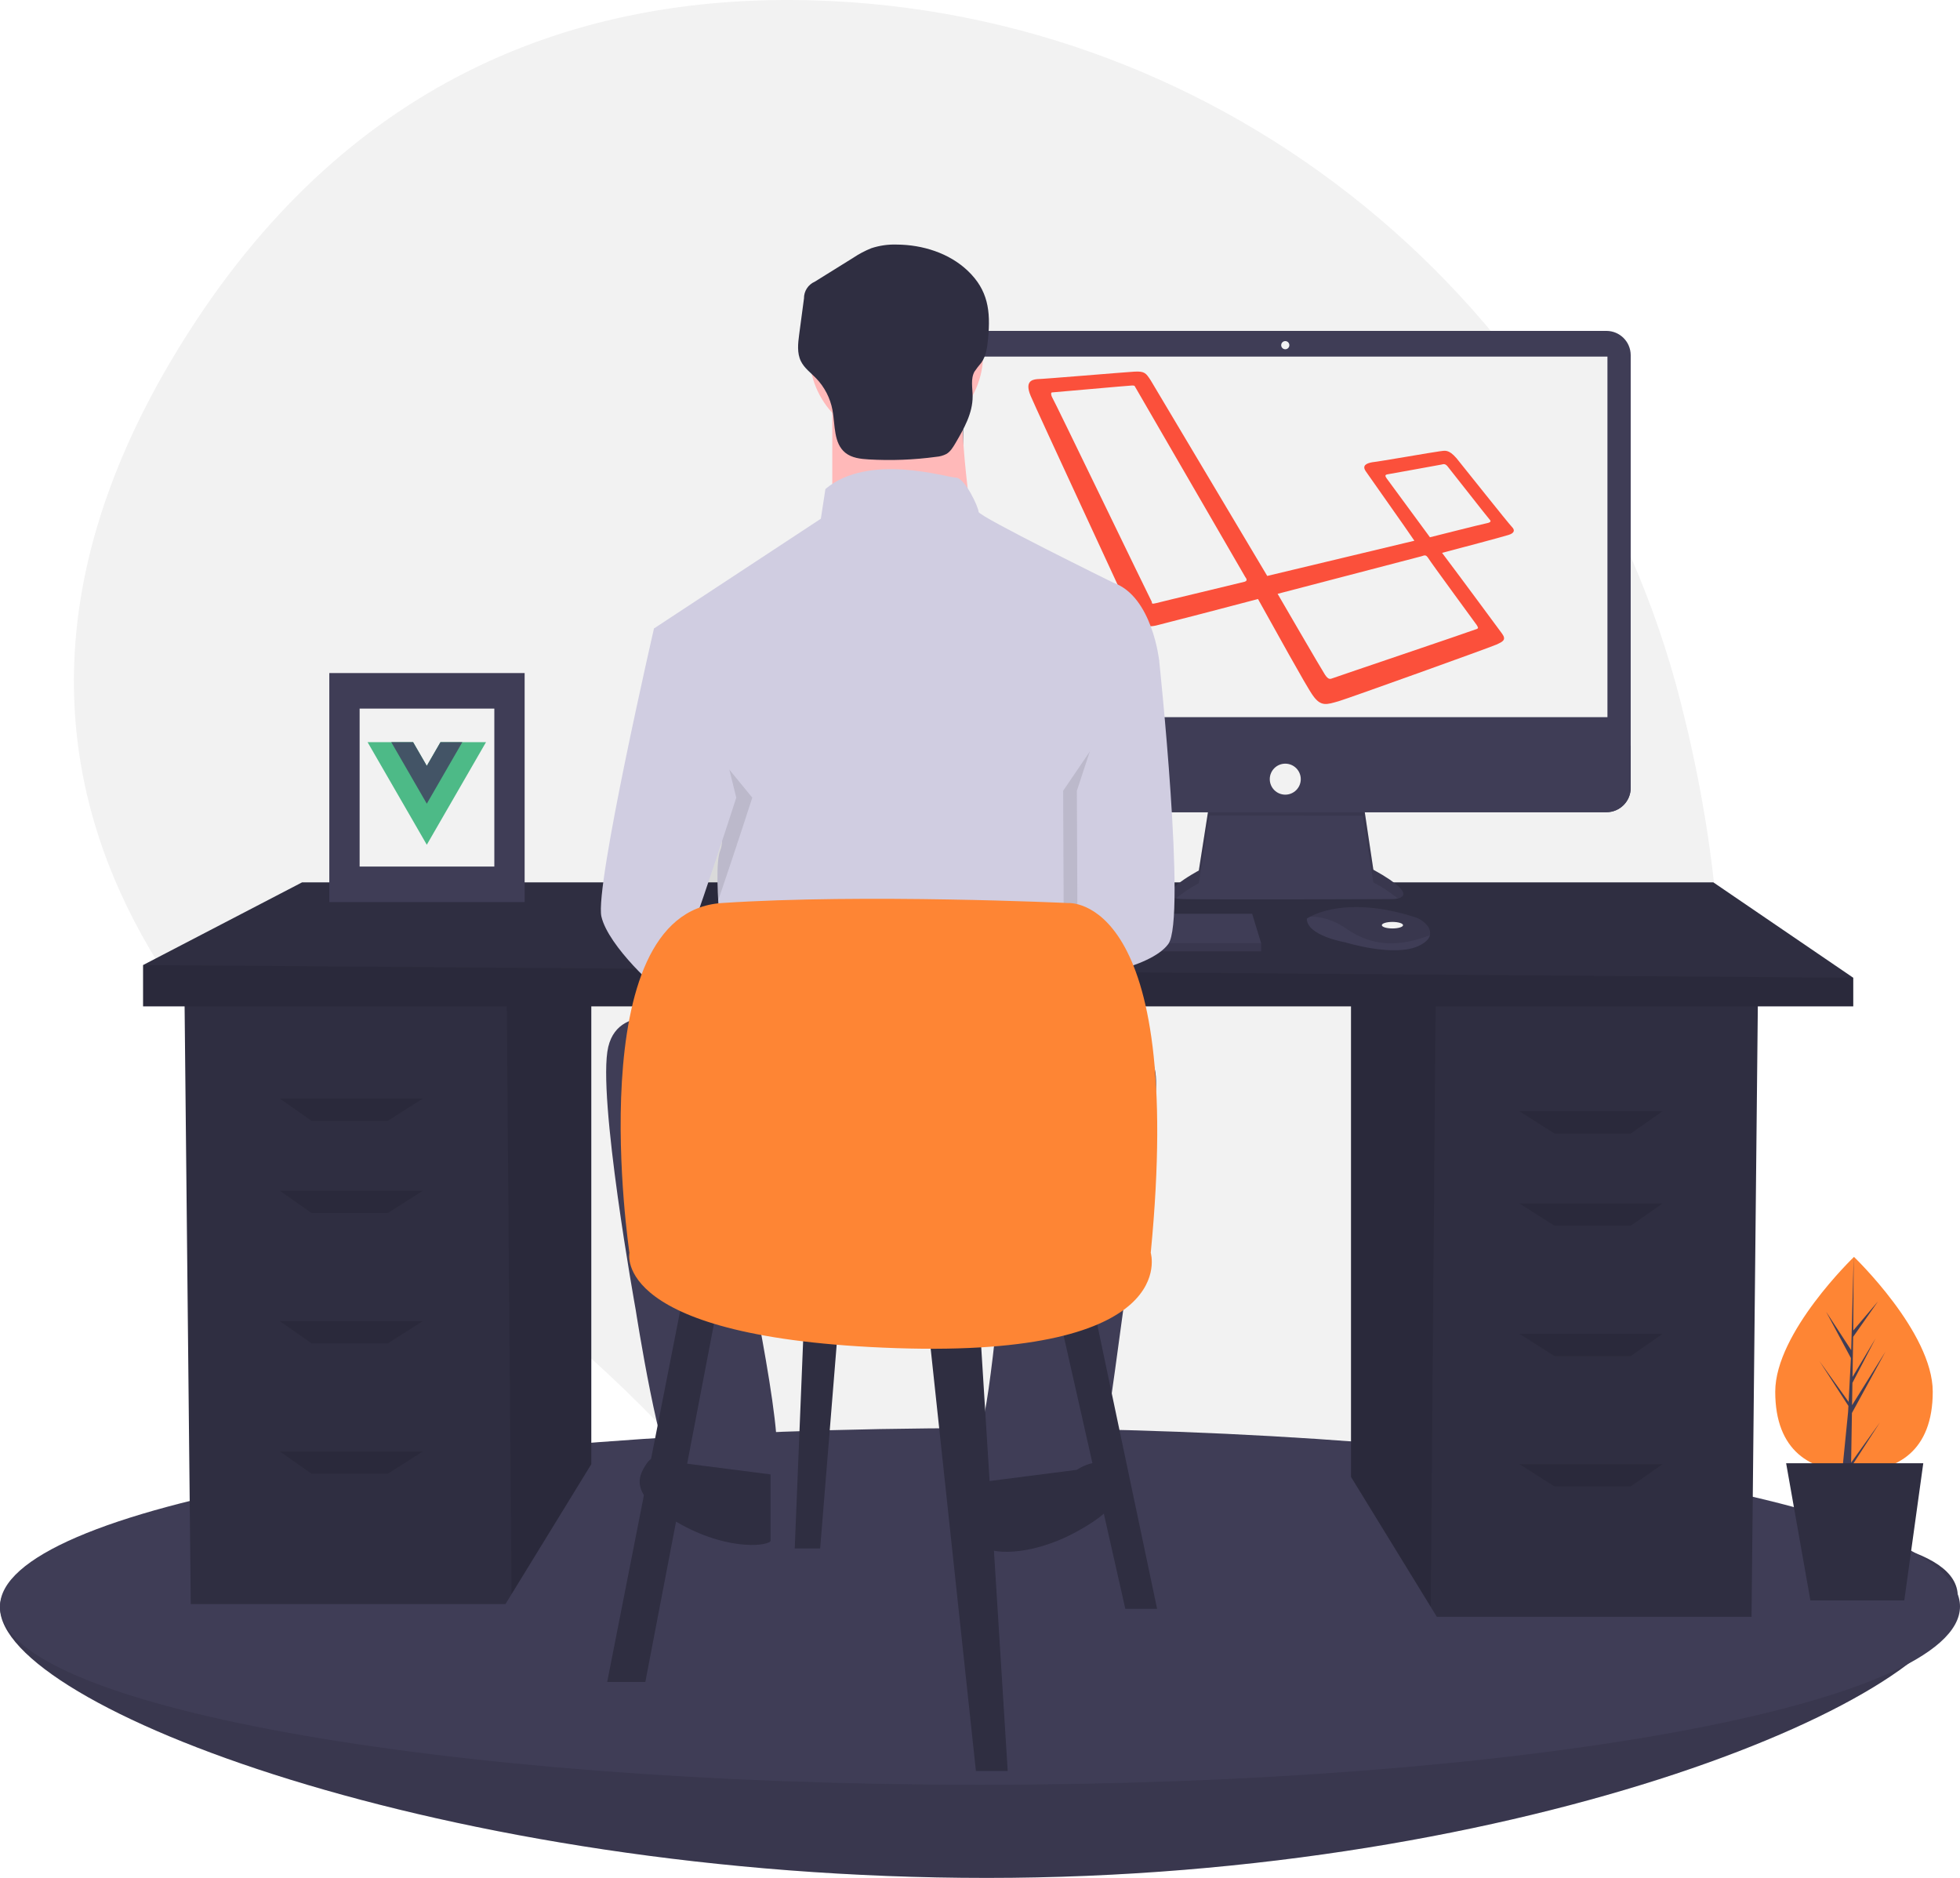
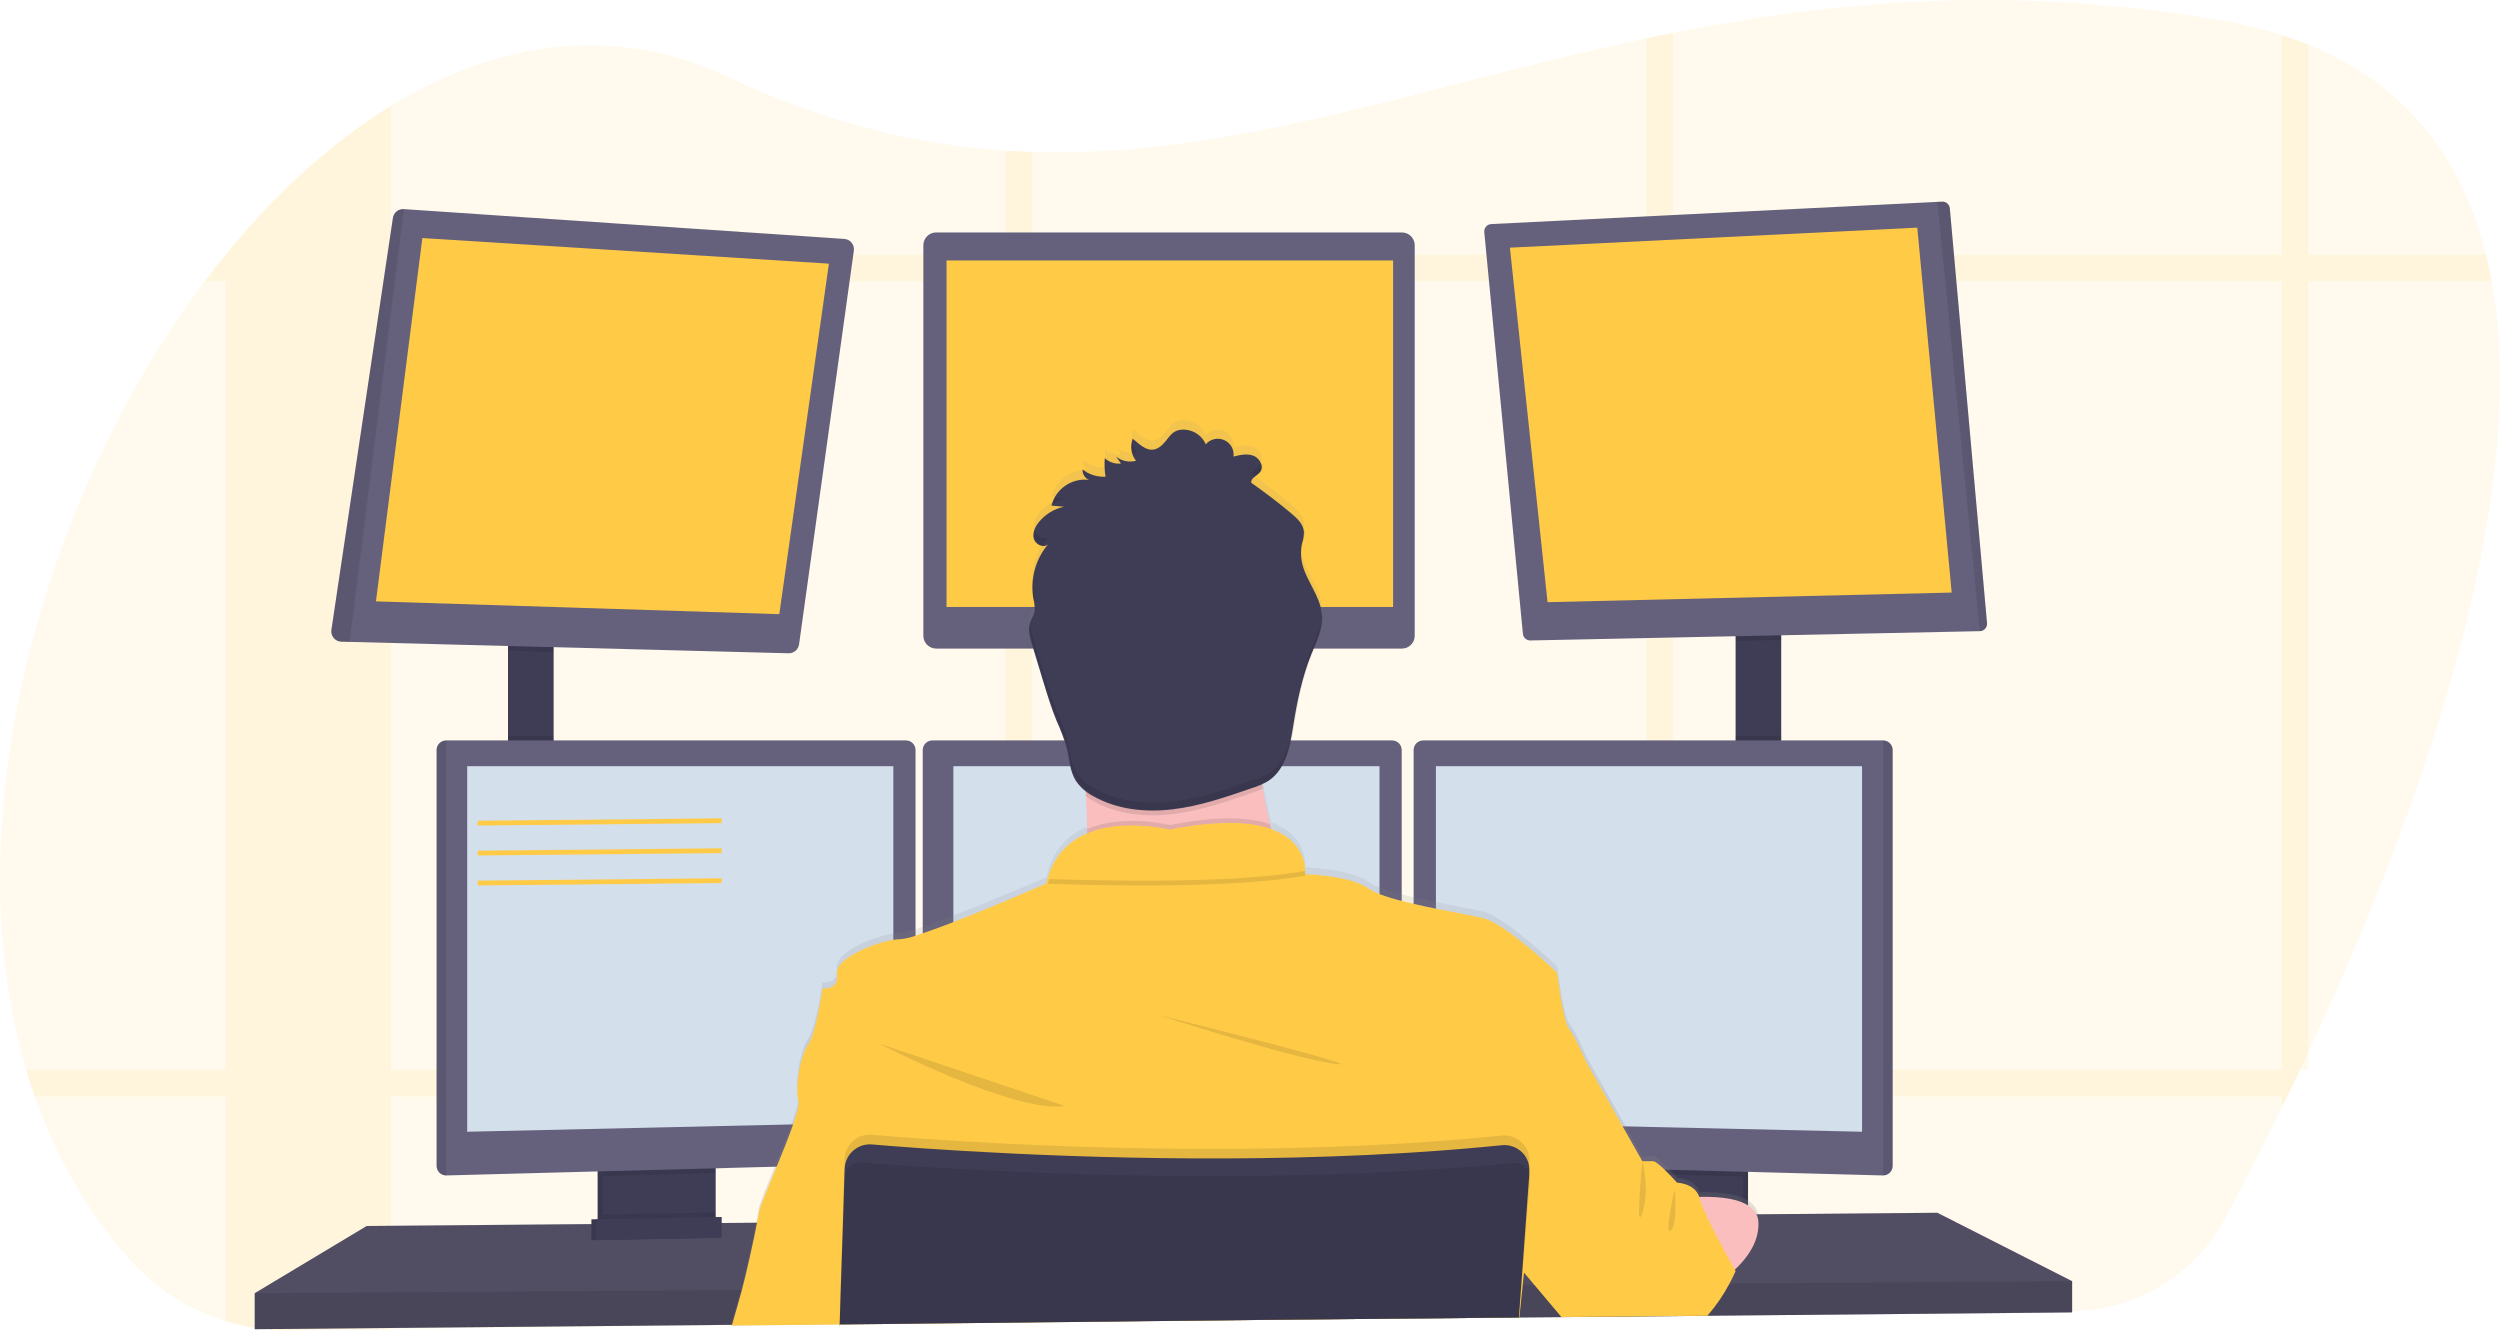
- <svg xmlns="http://www.w3.org/2000/svg" id="b33613f3-47b2-4fb7-9d5b-ca5c70d6619d" data-name="Layer 1" width="863" height="826.714" viewBox="0 0 863 826.714">
-   <path d="M908.585,346.03C863.668,169.408,708.468,41.912,526.296,36.799,429.988,34.095,328.644,66.036,254.859,177.81c-131.9,199.808,8.106,337.882,105.713,403.492a610.758,610.758,0,0,1,126.241,113.465c65.931,78.238,192.767,175.459,343.823,23.128C940.122,607.486,938.503,463.677,908.585,346.03Z" transform="translate(-168.5 -36.64287)" fill="#f2f2f2" />
-   <path d="M1030.5,739.357c0,43.354-189.189,124-427.5,124s-434.5-75.646-434.5-119,196.189-38,434.5-38S1030.5,696.003,1030.5,739.357Z" transform="translate(-168.5 -36.64287)" fill="#3f3d56" />
-   <path d="M1030.5,739.357c0,43.354-189.189,124-427.5,124s-434.5-75.646-434.5-119,196.189-38,434.5-38S1030.5,696.003,1030.5,739.357Z" transform="translate(-168.5 -36.64287)" opacity="0.1" />
-   <ellipse cx="431.5" cy="707.214" rx="431.5" ry="78.5" fill="#3f3d56" />
-   <polygon points="594.859 440.238 594.859 650.182 629.976 707.413 632.649 711.766 771.212 711.766 774.011 440.238 594.859 440.238" fill="#2f2e41" />
-   <polygon points="594.859 440.238 594.859 650.182 629.976 707.413 632.131 440.238 594.859 440.238" opacity="0.1" />
-   <polygon points="260.348 434.639 260.348 644.583 225.231 701.814 222.558 706.167 83.994 706.167 81.195 434.639 260.348 434.639" fill="#2f2e41" />
-   <polygon points="260.348 434.639 260.348 644.583 225.231 701.814 223.075 434.639 260.348 434.639" opacity="0.1" />
-   <polygon points="816 430.44 816 443.037 63 443.037 63 424.842 132.981 388.452 754.416 388.452 816 430.44" fill="#2f2e41" />
-   <polygon points="816 430.44 816 443.037 63 443.037 63 424.842 816 430.44" opacity="0.1" />
-   <polygon points="170.771 493.424 137.18 493.424 123.184 483.626 186.167 483.626 170.771 493.424" opacity="0.1" />
-   <polygon points="170.771 534.013 137.18 534.013 123.184 524.215 186.167 524.215 170.771 534.013" opacity="0.1" />
-   <polygon points="170.771 591.398 137.18 591.398 123.184 581.6 186.167 581.6 170.771 591.398" opacity="0.1" />
-   <polygon points="170.771 648.782 137.18 648.782 123.184 638.985 186.167 638.985 170.771 648.782" opacity="0.1" />
-   <polygon points="684.435 499.022 718.026 499.022 732.022 489.225 669.039 489.225 684.435 499.022" opacity="0.1" />
-   <polygon points="684.435 539.611 718.026 539.611 732.022 529.814 669.039 529.814 684.435 539.611" opacity="0.1" />
-   <polygon points="684.435 596.996 718.026 596.996 732.022 587.199 669.039 587.199 684.435 596.996" opacity="0.1" />
-   <polygon points="684.435 654.381 718.026 654.381 732.022 644.583 669.039 644.583 684.435 654.381" opacity="0.1" />
-   <path d="M701.016,390.069,696.347,419.877s-22.984,12.21-6.823,12.569,92.296,0,92.296,0,14.724,0-8.619-12.929l-4.669-31.244Z" transform="translate(-168.5 -36.64287)" fill="#3f3d56" />
-   <path d="M686.273,432.123a63.569,63.569,0,0,1,10.074-6.669l4.669-29.808,67.516.064,4.669,29.385a61.304,61.304,0,0,1,10.788,7.099c2.998-.684,6.274-3.226-10.788-12.676l-4.669-31.244-67.516,1.796L696.347,419.877S677.034,430.139,686.273,432.123Z" transform="translate(-168.5 -36.64287)" opacity="0.1" />
-   <rect x="413.824" y="145.672" width="304.18" height="211.885" rx="10.695" fill="#3f3d56" />
-   <rect x="424.059" y="156.984" width="283.71" height="158.734" fill="#f2f2f2" />
-   <circle cx="565.914" cy="151.957" r="1.796" fill="#f2f2f2" />
-   <path d="M886.505,364.931v18.574a10.693,10.693,0,0,1-10.695,10.695H593.019a10.693,10.693,0,0,1-10.695-10.695v-18.574Z" transform="translate(-168.5 -36.64287)" fill="#3f3d56" />
-   <circle cx="565.914" cy="343.012" r="6.823" fill="#f2f2f2" />
-   <polygon points="555.281 415.196 555.281 418.788 362.071 418.788 362.071 415.915 362.337 415.196 367.099 402.268 551.331 402.268 555.281 415.196" fill="#3f3d56" />
-   <path d="M798.135,448.323c-.352,1.505-1.681,3.092-4.683,4.593-10.774,5.387-32.681-1.437-32.681-1.437s-16.879-2.873-16.879-10.415a13.468,13.468,0,0,1,1.48-.88c4.53-2.396,19.548-8.31,46.178.25a11.106,11.106,0,0,1,5.062,3.317A5.296,5.296,0,0,1,798.135,448.323Z" transform="translate(-168.5 -36.64287)" fill="#3f3d56" />
-   <path d="M798.135,448.323c-13.187,5.053-24.941,5.43-37.004-2.948-6.084-4.223-11.611-5.268-15.758-5.189,4.53-2.396,19.548-8.31,46.178.25a11.106,11.106,0,0,1,5.062,3.317A5.296,5.296,0,0,1,798.135,448.323Z" transform="translate(-168.5 -36.64287)" opacity="0.1" />
-   <ellipse cx="613.101" cy="407.296" rx="4.669" ry="1.437" fill="#f2f2f2" />
-   <polygon points="555.281 415.196 555.281 418.788 362.071 418.788 362.071 415.915 362.337 415.196 555.281 415.196" opacity="0.1" />
-   <path d="M834.194,268.594c-1.524-1.524-21.087-26.169-24.39-30.234-3.557-4.065-5.081-3.303-7.368-3.049s-26.931,4.573-29.725,4.827c-2.795.508-4.573,1.524-2.795,4.065,1.524,2.287,17.784,25.152,21.341,30.488l-64.786,15.498-51.321-86.128c-2.033-3.049-2.541-4.065-7.114-3.811s-40.396,3.303-42.937,3.303c-2.541.254-5.335,1.27-2.795,7.368s43.191,93.496,44.207,96.036,4.065,6.606,10.925,5.081c7.114-1.778,31.504-8.13,44.969-11.687,7.114,12.703,21.341,38.618,24.136,42.429,3.557,5.081,6.098,4.065,11.433,2.541,4.319-1.27,66.565-23.628,69.359-24.898s4.573-2.033,2.541-4.827c-1.524-2.033-17.784-24.136-26.423-35.569,5.843-1.524,26.931-7.114,29.217-7.876,2.541-.762,3.049-2.033,1.524-3.557ZM716.562,292.73c-.762.254-37.093,8.892-38.872,9.4-2.033.508-2.033.254-2.033-.508-.508-.762-43.191-89.176-43.953-90.193-.508-1.016-.508-2.033,0-2.033s34.299-3.049,35.315-3.049c1.27,0,1.016.254,1.524,1.016,0,0,47.51,82.063,48.272,83.333,1.016,1.27.508,1.778-.254,2.033Zm102.134,19.055c.508,1.016,1.27,1.524-.762,2.033-1.778.762-61.229,20.833-62.5,21.341s-2.033.762-3.557-1.524-20.833-35.569-20.833-35.569l63.262-16.514c1.524-.508,2.033-.762,3.049.762,1.016,1.778,20.833,28.709,21.341,29.471Zm4.065-44.715c-1.524.254-24.644,6.098-24.644,6.098l-19.055-25.915c-.508-.762-1.016-1.524.254-1.778s22.866-4.065,23.882-4.319,1.778-.508,3.049,1.27c1.27,1.524,17.53,22.358,18.293,23.12s-.254,1.27-1.778,1.524Z" transform="translate(-168.5 -36.64287)" fill="#fb503b" />
-   <circle cx="394.639" cy="155.895" r="38.247" fill="#ffb9b9" />
-   <path d="M534.957,211.661v60.389h62.402s-8.052-50.325-4.026-65.422Z" transform="translate(-168.5 -36.64287)" fill="#ffb9b9" />
-   <path d="M658.756,293.187s-59.383-29.188-59.383-31.201-6.039-15.097-10.065-15.097-38.247-11.071-57.37,5.032l-2.013,13.084-73.474,48.312,20.13,73.474s13.084,14.091,9.058,24.156,3.019,61.396,3.019,61.396l158.019-5.032V398.868s5.032-16.104,8.052-21.136,0-20.13,0-20.13l24.156-30.195S675.866,299.225,658.756,293.187Z" transform="translate(-168.5 -36.64287)" fill="#d0cde1" />
-   <path d="M458.967,337.975l4.529-24.659S437.328,427.05,440.347,440.134s25.162,33.214,28.182,34.221,31.201-86.558,31.201-86.558Z" transform="translate(-168.5 -36.64287)" opacity="0.1" />
-   <path d="M473.561,310.297l-17.11,3.019S430.282,427.05,433.302,440.134s25.162,33.214,28.182,34.221,31.201-86.558,31.201-86.558Z" transform="translate(-168.5 -36.64287)" fill="#d0cde1" />
-   <path d="M664.291,344.014l8.555-16.607s12.078,113.734,4.026,124.805-39.903,15.214-39.903,15.214l-.357-82.649Z" transform="translate(-168.5 -36.64287)" opacity="0.1" />
-   <path d="M665.801,314.323l13.084,13.084s12.078,113.734,4.026,124.805-39.903,15.214-39.903,15.214l-.357-82.649Z" transform="translate(-168.5 -36.64287)" fill="#d0cde1" />
-   <path d="M470.542,487.439s-29.188-11.071-34.221,10.065S448.399,613.251,448.399,613.251s11.071,71.461,18.117,73.474,38.247,3.019,43.279-6.039-15.097-101.656-15.097-101.656l116.753-2.013s-7.045,80.519-11.071,87.565-4.026,31.201,0,31.201,48.312-2.013,51.331-8.052,20.13-141.915,20.13-141.915,14.091-47.305-2.013-44.286S470.542,487.439,470.542,487.439Z" transform="translate(-168.5 -36.64287)" fill="#3f3d56" />
-   <path d="M642.652,683.705s10.065-7.045,15.097,0,7.045,15.097-15.097,27.175-39.253,9.058-39.253,7.045V688.738Z" transform="translate(-168.5 -36.64287)" fill="#2f2e41" />
-   <path d="M468.529,680.686s-10.065-7.045-15.097,0S446.386,695.783,468.529,707.861s39.253,9.058,39.253,7.045V685.718Z" transform="translate(-168.5 -36.64287)" fill="#2f2e41" />
-   <path d="M563.387,144.312a32.348,32.348,0,0,0-11.234,1.601,43.428,43.428,0,0,0-8.003,4.234L527.265,160.648a7.908,7.908,0,0,0-4.766,7.37l-2.11,15.802c-.532,3.988-1.023,8.252.762,11.858,1.49,3.009,4.331,5.069,6.668,7.48a27.456,27.456,0,0,1,7.236,14.061c1.208,6.598.435,14.543,5.656,18.753,2.827,2.28,6.68,2.711,10.306,2.923a153.786,153.786,0,0,0,29.701-1.143,11.819,11.819,0,0,0,4.487-1.257c1.775-1.05,2.892-2.903,3.937-4.681,3.771-6.42,7.657-13.249,7.616-20.694-.02-3.683-.963-7.639.806-10.87a42.497,42.497,0,0,1,3.038-3.945c2.19-3.077,2.616-7.03,2.973-10.79,1.14-12.009-.052-21.147-8.902-29.606C586.41,148.011,574.654,144.385,563.387,144.312Z" transform="translate(-168.5 -36.64287)" fill="#2f2e41" />
-   <polygon points="300.937 569.703 267.346 740.458 284.141 740.458 316.333 572.503 300.937 569.703" fill="#2f2e41" />
-   <polygon points="408.708 583.7 429.703 779.648 443.699 779.648 431.102 578.101 408.708 583.7" fill="#2f2e41" />
-   <polygon points="466.093 578.101 495.485 708.267 509.481 708.267 481.489 575.302 466.093 578.101" fill="#2f2e41" />
-   <polygon points="354.123 578.101 349.924 681.674 361.121 681.674 369.519 578.101 354.123 578.101" fill="#2f2e41" />
-   <path d="M445.643,588.151s-22.394-149.76,40.589-153.959,152.559,0,152.559,0,51.786-4.199,36.39,153.959c0,0,13.996,46.188-111.97,41.989S445.643,588.151,445.643,588.151Z" transform="translate(-168.5 -36.64287)" fill="#fe8534" />
-   <path d="M1019.5,649.308c0,26.115-15.525,35.234-34.676,35.234s-34.676-9.118-34.676-35.234,34.676-59.338,34.676-59.338S1019.5,623.193,1019.5,649.308Z" transform="translate(-168.5 -36.64287)" fill="#fe8534" />
-   <polygon points="815.416 622.048 830.195 595.009 815.471 618.619 815.631 608.792 825.817 589.229 815.673 606.191 815.96 588.516 826.868 572.942 816.005 585.737 816.185 553.327 815.106 594.394 804.06 577.487 814.972 597.859 813.939 617.599 813.908 617.075 801.123 599.212 813.869 618.926 813.74 621.395 813.717 621.432 813.728 621.635 811.106 647.977 814.609 647.977 815.029 645.849 827.744 626.182 815.06 643.904 815.416 622.048" fill="#3f3d56" />
-   <polygon points="838.47 704.549 797.129 704.549 786.445 644.163 846.831 644.163 838.47 704.549" fill="#2f2e41" />
-   <rect x="145" y="296.3" width="86" height="100.828" fill="#3f3d56" />
-   <rect x="158.345" y="311.946" width="59.31" height="69.536" fill="#f2f2f2" />
-   <path d="M362.444,363.357l-6.023,10.431-6.023-10.431H330.343l26.079,45.17L382.5,363.357Z" transform="translate(-168.5 -36.64287)" fill="#4dba87" />
-   <path d="M362.444,363.357l-6.023,10.431-6.023-10.431H340.774l15.647,27.101,15.647-27.101Z" transform="translate(-168.5 -36.64287)" fill="#435466" />
+ <svg xmlns="http://www.w3.org/2000/svg" id="59725d3d-bdd8-4af0-9b66-49b8d09410bc" data-name="Layer 1" width="1041.32" height="554.17" viewBox="0 0 1041.32 554.17">
+   <defs>
+     <linearGradient id="dff037aa-d578-4bab-81e7-399360663117" x1="597.75" y1="725.44" x2="597.75" y2="347.69" gradientUnits="userSpaceOnUse">
+       <stop offset="0" stop-color="gray" stop-opacity="0.25" />
+       <stop offset="0.54" stop-color="gray" stop-opacity="0.12" />
+       <stop offset="1" stop-color="gray" stop-opacity="0.1" />
+     </linearGradient>
+   </defs>
+   <path d="M1040.82,611.12q-1.74,3.75-3.47,7.4-2.7,5.67-5.33,11.12c-.78,1.61-1.56,3.19-2.32,4.77-8.6,17.57-16.63,33.11-23.45,45.89A73.21,73.21,0,0,1,942.44,719l-151.65,1.65h-1.6l-13,.14-11.12.12-34.1.37-1.38,0-17.36.19h-.53l-107,1.16-95.51,1-11.11.12-69,.75H429l-44.75.48h-.48l-141.5,1.53-42.33.46a88.07,88.07,0,0,1-26.67-3.82,86.39,86.39,0,0,1-39.09-24.75C116,678.37,102.75,655,93.85,629.64q-1.93-5.49-3.6-11.12C59.44,514.37,97,380,164.6,290.08q4.25-5.64,8.64-11l.07-.08c20.79-25.52,44.1-46.84,68.93-62,44-26.91,92.75-34.49,140.7-11.9,40.57,19.12,78.45,28.11,115.17,30.55,3.71.24,7.42.42,11.11.53,84.23,2.65,163.17-27.7,255.87-47.29,3.69-.78,7.39-1.55,11.12-2.28,66.13-13.16,139.49-20.1,226.73-5.51a189.09,189.09,0,0,1,26.76,6.4q5.77,1.86,11.12,4c41.64,16.94,64.35,48.24,74,87.46q1.37,5.46,2.37,11.11C1134.3,384.41,1084.19,518.23,1040.82,611.12Z" transform="translate(-79.34 -172.91)" fill="#ffcb47" opacity="0.1" />
+   <g opacity="0.1">
+     <path d="M242.24,217V726.62l-42.33.46a88.07,88.07,0,0,1-26.67-3.82V279h.07C194.1,253.45,217.41,232.13,242.24,217Z" transform="translate(-79.34 -172.91)" fill="#ffcb47" />
+     <path d="M1117.24,290.08H164.6q4.25-5.64,8.64-11V279h941.63Q1116.24,284.43,1117.24,290.08Z" transform="translate(-79.34 -172.91)" fill="#ffcb47" />
+     <path d="M1040.82,191.51v427h-3.47q-2.7,5.67-5.33,11.12c-.78,1.61-1.56,3.19-2.32,4.77V187.47Q1035.47,189.33,1040.82,191.51Z" transform="translate(-79.34 -172.91)" fill="#ffcb47" />
+     <path d="M776.21,186.58V720.83l-11.12.12V188.86C768.78,188.08,772.48,187.31,776.21,186.58Z" transform="translate(-79.34 -172.91)" fill="#ffcb47" />
+     <path d="M509.22,236.15V723.73l-11.11.12V235.62C501.82,235.86,505.53,236,509.22,236.15Z" transform="translate(-79.34 -172.91)" fill="#ffcb47" />
+     <path d="M1037.35,618.52q-2.7,5.67-5.33,11.12H93.85q-1.93-5.49-3.6-11.12Z" transform="translate(-79.34 -172.91)" fill="#ffcb47" />
+   </g>
+   <rect x="211.6" y="265.83" width="19" height="57.66" fill="#3f3d56" />
+   <rect x="722.93" y="262.83" width="19" height="61" fill="#3f3d56" />
+   <polygon points="863.1 533.65 863.1 546.65 711.18 548.05 709.56 548.08 651.82 548.61 650.44 548.63 632.89 548.78 632.37 548.78 525.39 549.77 349.78 551.4 349.63 551.4 304.98 551.82 304.5 551.83 106.1 553.65 106.1 538.65 152.75 510.65 246.35 509.87 248.35 509.86 249.01 509.85 251.01 509.82 295.95 509.45 297.96 509.44 298.6 509.43 300.6 509.42 315.01 509.3 315.39 509.29 350.94 508.99 351.23 508.99 628.63 506.65 635.42 506.6 636.1 506.6 641.28 506.55 678.93 506.24 680.93 506.21 682.78 506.19 683.74 506.19 695.45 506.1 697.77 506.07 700.88 506.05 710.63 505.96 726.1 505.83 728.1 505.81 731.58 505.79 732.23 505.79 806.94 505.15 863.1 533.65" fill="#65617d" />
+   <polygon points="863.1 533.65 863.1 546.65 711.18 548.05 709.56 548.08 651.82 548.61 650.44 548.63 632.89 548.78 632.37 548.78 525.39 549.77 349.78 551.4 349.63 551.4 304.98 551.82 304.5 551.83 106.1 553.65 106.1 538.65 152.75 510.65 246.35 509.87 248.35 509.86 249.01 509.85 251.01 509.82 295.95 509.45 297.96 509.44 298.6 509.43 300.6 509.42 315.01 509.3 315.39 509.29 350.94 508.99 351.23 508.99 628.63 506.65 635.42 506.6 636.1 506.6 641.28 506.55 678.93 506.24 680.93 506.21 682.78 506.19 683.74 506.19 695.45 506.1 697.77 506.07 700.88 506.05 710.63 505.96 726.1 505.83 728.1 505.81 731.58 505.79 732.23 505.79 806.94 505.15 863.1 533.65" opacity="0.2" />
+   <path d="M375.44,656.57v24.49a6.13,6.13,0,0,1-3.5,5.54,6,6,0,0,1-2.5.6l-34.9.74a6,6,0,0,1-2.7-.57,6.12,6.12,0,0,1-3.57-5.57V656.57Z" transform="translate(-79.34 -172.91)" fill="#3f3d56" />
+   <path d="M375.44,656.57v24.49a6.13,6.13,0,0,1-3.5,5.54,6,6,0,0,1-2.5.6l-34.9.74a6,6,0,0,1-2.7-.57,6.12,6.12,0,0,1-3.57-5.57V656.57Z" transform="translate(-79.34 -172.91)" opacity="0.1" />
+   <path d="M377.44,656.57v24.49a6.13,6.13,0,0,1-3.5,5.54,6,6,0,0,1-2.5.6l-34.9.74a6,6,0,0,1-2.7-.57,6.12,6.12,0,0,1-3.57-5.57V656.57Z" transform="translate(-79.34 -172.91)" fill="#3f3d56" />
+   <rect x="680.93" y="483.66" width="47.17" height="31.5" fill="#3f3d56" />
+   <rect x="680.93" y="483.66" width="47.17" height="31.5" opacity="0.1" />
+   <rect x="678.93" y="483.66" width="47.17" height="31.5" fill="#3f3d56" />
+   <polygon points="230.6 265.82 230.6 271.55 211.6 271.06 211.6 265.82 230.6 265.82" opacity="0.1" />
+   <path d="M435,277.31l-22.83,164a4.3,4.3,0,0,1-4.37,3.71L225,440.28l-3.47-.09a4.3,4.3,0,0,1-4.16-4.87L243,263.64a4.3,4.3,0,0,1,4.54-3.63L431,272.43A4.29,4.29,0,0,1,435,277.31Z" transform="translate(-79.34 -172.91)" fill="#65617d" />
+   <polygon points="175.93 99.16 156.6 250.49 324.6 255.82 345.26 109.82 175.93 99.16" fill="#ffcb47" />
+   <rect x="384.6" y="96.82" width="204.67" height="173.33" rx="5.33" ry="5.33" fill="#65617d" />
+   <rect x="394.26" y="108.49" width="186" height="144.33" fill="#ffcb47" />
+   <polygon points="741.93 262.82 741.93 266.61 722.93 267 722.93 262.82 741.93 262.82" opacity="0.1" />
+   <path d="M907,432.53a3.08,3.08,0,0,1-3,3.28L716.8,439.68a3.08,3.08,0,0,1-3.13-2.79L697.58,269.61a3.08,3.08,0,0,1,2.92-3.37L886.28,257l2-.1a3.07,3.07,0,0,1,3.22,2.8Z" transform="translate(-79.34 -172.91)" fill="#65617d" />
+   <polygon points="628.93 103.16 798.6 94.82 812.93 246.82 644.6 250.82 628.93 103.16" fill="#ffcb47" />
+   <path d="M907,432.53a3.08,3.08,0,0,1-3,3.28L886.28,257l2-.1a3.07,3.07,0,0,1,3.22,2.8Z" transform="translate(-79.34 -172.91)" opacity="0.1" />
+   <path d="M247.57,260,225,440.28l-3.47-.09a4.3,4.3,0,0,1-4.16-4.87L243,263.64A4.3,4.3,0,0,1,247.57,260Z" transform="translate(-79.34 -172.91)" opacity="0.1" />
+   <rect x="211.6" y="306.41" width="19" height="17.08" opacity="0.1" />
+   <polygon points="298.1 483.65 298.1 488.62 250.93 489.88 250.93 483.65 298.1 483.65" opacity="0.1" />
+   <path d="M460.69,485.27v168.2a4,4,0,0,1-3.85,3.95l-191.65,5.1h-.05a4,4,0,0,1-3.95-3.95V485.27a4,4,0,0,1,3.95-3.95h191.6A4,4,0,0,1,460.69,485.27Z" transform="translate(-79.34 -172.91)" fill="#65617d" />
+   <path d="M265.19,481.32v181.2h-.05a4,4,0,0,1-3.95-3.95V485.27a4,4,0,0,1,3.95-3.95Z" transform="translate(-79.34 -172.91)" opacity="0.1" />
+   <polygon points="194.6 319.15 372.1 319.15 372.1 467.4 194.6 471.4 194.6 319.15" fill="#d4dfec" />
+   <rect x="722.93" y="306.41" width="19" height="17.42" opacity="0.1" />
+   <polygon points="726.1 483.65 726.1 490.06 678.93 488.8 678.93 483.65 726.1 483.65" opacity="0.1" />
+   <path d="M867.69,485.27v173.3a4,4,0,0,1-4,3.95h0L672,657.42a4,4,0,0,1-3.85-3.95V485.27a4,4,0,0,1,3.95-3.95h191.6A4,4,0,0,1,867.69,485.27Z" transform="translate(-79.34 -172.91)" fill="#65617d" />
+   <path d="M867.69,485.27v173.3a4,4,0,0,1-4,3.95h0V481.32h0A4,4,0,0,1,867.69,485.27Z" transform="translate(-79.34 -172.91)" opacity="0.1" />
+   <polygon points="775.6 319.15 598.1 319.15 598.1 467.4 775.6 471.4 775.6 319.15" fill="#d4dfec" />
+   <path d="M663.19,485.27v168.2a4,4,0,0,1-3.85,3.95l-191.65,5.1h0a4,4,0,0,1-4-3.95V485.27a4,4,0,0,1,3.95-3.95h191.6A4,4,0,0,1,663.19,485.27Z" transform="translate(-79.34 -172.91)" fill="#65617d" />
+   <polygon points="397.1 319.15 574.6 319.15 574.6 467.4 397.1 471.4 397.1 319.15" fill="#d4dfec" />
+   <polygon points="863.1 533.65 863.1 546.65 711.18 548.05 709.56 548.08 651.82 548.61 650.44 548.63 632.89 548.78 632.37 548.78 525.39 549.77 349.78 551.4 349.63 551.4 304.98 551.82 304.5 551.83 106.1 553.65 106.1 538.65 308.61 537.32 309.09 537.32 350.08 537.04 350.27 537.04 633.35 535.17 633.64 535.17 633.81 535.16 634.28 535.16 639.07 535.13 640.53 535.13 715.02 534.63 719.42 534.61 720.4 534.6 863.1 533.65" opacity="0.1" />
+   <circle cx="487.26" cy="272.16" r="51.33" fill="#fbbebe" />
+   <path d="M383.74,725.09c0-.11.06-.23.1-.35,1-3.59,2.78-9.66,4.11-14.51.17-.6.33-1.19.48-1.75,1.47-5.47,4.33-18.28,5.92-26.27.56-2.81,1-5,1.09-6.1.2-1.69,3.21-8.92,6.62-17.23,2.39-5.84,5-12.22,6.91-17.6a61.38,61.38,0,0,0,2.93-9.85,5.1,5.1,0,0,0,0-2.13,14.69,14.69,0,0,1-.48-3.5v0c-.23-6.2,1.62-16,4.48-20.11,3.5-5,6-23.66,6-23.66s5.18.75,6-3.53a6.15,6.15,0,0,0,.1-1.4,7.41,7.41,0,0,0-.09-1.11c-.89-6.24,14.72-12.88,23.5-14.31a19.67,19.67,0,0,1,3-.28,27.24,27.24,0,0,0,6.25-1.44q1.4-.43,3-1c3.68-1.24,8.08-2.88,12.75-4.68,17.56-6.81,38.82-16,38.82-16,.15-.71.32-1.39.51-2.06a27.71,27.71,0,0,1,16.35-18.93h0c0-.66,0-1.33,0-2,0-3.45-.15-7-.3-10.54,0-.69-.06-1.38-.1-2.07,0-.2,0-.41,0-.61s0-.35,0-.52c0-.7-.07-1.4-.11-2.09l-.18-.14a16.41,16.41,0,0,1-3.9-4.2,15.27,15.27,0,0,1-1.42-3c-1.25-3.39-1.54-7.17-2.38-10.75l-.18-.74a84,84,0,0,0-4-10.58c-2.21-5.42-3.91-11-5.6-16.65q-1.54-5.13-3.11-10.28l-1.58-5.24c-.3-1-.6-2-.83-3v0a13.27,13.27,0,0,1-.26-1.4,0,0,0,0,1,0,0,10,10,0,0,1,.24-4.61,32.09,32.09,0,0,1,1.32-3,7.87,7.87,0,0,0,.5-1.38v0a3,3,0,0,0,.08-.32,5.65,5.65,0,0,0,.11-1.08,18.46,18.46,0,0,0-.52-3.89.07.07,0,0,1,0-.05,2.56,2.56,0,0,0-.05-.27,25.48,25.48,0,0,1-.36-3,28.45,28.45,0,0,1,3.47-15.57l.19-.36a25.22,25.22,0,0,1,1.84-2.78h0c.31-.42.63-.82,1-1.22-1.4,1.34-3.7.75-5-.69a3.61,3.61,0,0,1-.55-.75,3.81,3.81,0,0,1-.23-.45c-.05-.12-.09-.25-.13-.38-.7-2.45.52-5.06,2.12-7.05a18.49,18.49,0,0,1,5.74-4.7h0a3.84,3.84,0,0,1,.4-.21,17.12,17.12,0,0,1,2.64-1.06h0a15.06,15.06,0,0,1,1.63-.44l-3.71-.34-1.5-.14a14.49,14.49,0,0,1,13-10.91h1.08a11.73,11.73,0,0,1,1.57.13,4.44,4.44,0,0,1-2.65-4.33,14.41,14.41,0,0,0,9.19,3.06h.38a30,30,0,0,1-.34-3.27h0a0,0,0,0,1,0,0,0,0,0,0,1,0,0,33.19,33.19,0,0,1,0-4.46,8.44,8.44,0,0,0,6.78,2.26l-2.08-2.9a9.49,9.49,0,0,0,6.56,2.05l.48-.05a7,7,0,0,0,1.19-.23l.09,0c-.19-.24-.36-.49-.53-.75l-.06-.12a9.67,9.67,0,0,1-1-2.09,6.59,6.59,0,0,1-.24-.87h0a8.75,8.75,0,0,1,.45-5.45c3.23,2.7,6.77,6.39,11,3.6s4.37-7.91,11-7.39a10.2,10.2,0,0,1,8.41,6.12,6.75,6.75,0,0,1,7.67-1.75,6.85,6.85,0,0,1,3.88,6.89c2.75-.69,5.71-1.37,8.35-.33s4.34,4.41,2.84,6.66a1.43,1.43,0,0,1-.14.2c-1.23,1.59-3.95,2.46-3.66,4.46l.42.3,1.3.94a.05.05,0,0,1,0,0q7.65,5.52,14.9,11.6c2.48,2.08,5.12,4.58,5.29,7.83a8.64,8.64,0,0,1-.24,2.37h0c-.16.78-.38,1.56-.55,2.34a19.51,19.51,0,0,0-.34,6.05h0c.07.59.16,1.17.27,1.76,1.53,7.73,7.71,14.11,8.32,22l0,.56a17.78,17.78,0,0,1-.07,2.53c-.46,4.8-2.68,9.41-4.48,14-.11.28-.22.56-.32.84-3.47,9-5.47,18.59-7,28.16a100.26,100.26,0,0,1-2,10.09A26.73,26.73,0,0,1,611,492.07a16.22,16.22,0,0,1-3.36,3,18.67,18.67,0,0,1-2.65,1.41s0,0,0,.06c.11.61.2,1.22.31,1.83.06.32.11.64.17,1h0a.14.14,0,0,0,0,.06c.84,4.73,1.8,9.36,2.81,13.76l.51,2.19c12.6,4.55,14.09,13.87,14.18,17.44a9.64,9.64,0,0,1,0,1.43s19,.5,26.5,6a20.34,20.34,0,0,0,4.51,2.3,83,83,0,0,0,9.25,2.89c1.61.42,3.29.83,5,1.23,3,.69,6.18,1.36,9.25,2,8.19,1.65,15.9,3,19.81,4,9.33,2.36,30.67,22.82,30.67,22.82s2.5,20.64,5,23.65,7,13.59,7,13.59l16.54,29.41,7,12.37h4.5c.62,0,1.84.88,3.21,2.1,1.19,1.06,2.51,2.38,3.67,3.58l1.92,2.05,1.2,1.33s7.27.18,9.24,5.93c5.92-.17,13.19.22,18.28,2.5a14.14,14.14,0,0,1,2,1.08,8.68,8.68,0,0,1,4.13,5.66,8.34,8.34,0,0,1,.18,1.44c0,.57,0,1.14,0,1.7-.36,7.57-5.29,13.87-9.82,18.11l.32.57s-.15.36-.44,1c-.08.19-.18.4-.29.64h0c-.59,1.26-1.53,3.15-2.76,5.36a63.31,63.31,0,0,1-9.57,13.17l-.29.3-57.74.53-.17-.2L719.87,708l-5.57-6.64-.17-.21-.16,1.59-.54,5.3-1.3,12.81-.07.64,0,.17-.15,1.48.11-1.48h-.29l-107,1L429.11,724.6l0,.84h-.14l0-.84-44.75.48Z" transform="translate(-79.34 -172.91)" fill="url(#dff037aa-d578-4bab-81e7-399360663117)" />
+   <path d="M617.94,550.07s-99.5,12-90,0c3.44-4.34,4.39-17.2,4.2-31.85-.06-4.45-.22-9.06-.45-13.65-1.1-22-3.75-43.5-3.75-43.5s87-41,77-8.5c-4,13.13-2.69,31.57.35,48.88.89,5.05,1.92,10,3,14.7A344.67,344.67,0,0,0,617.94,550.07Z" transform="translate(-79.34 -172.91)" fill="#fbbebe" />
+   <path d="M617.94,550.07s-99.5,12-90,0c3.44-4.34,4.39-17.2,4.2-31.85,15.17-6.48,34.47-1.65,34.47-1.65,20.32-4.05,33.35-3.26,41.68-.42A344.67,344.67,0,0,0,617.94,550.07Z" transform="translate(-79.34 -172.91)" opacity="0.1" />
+   <path d="M429.08,725.44l0-.84,175.62-1.91,107-1H712l-.11,1.48.15-1.48h.19l0-.17,1.37-13.45.52-5.09.16-1.59.14-1.33,6.18-20.61,6.18-20.58,5.2-17.33,7.94-26.48s-4.5-10.5-7-13.5-5-23.5-5-23.5-21.34-20.33-30.67-22.67c-3.91-1-11.63-2.33-19.83-4-3.07-.62-6.22-1.28-9.25-2-1.71-.39-3.39-.8-5-1.21a87.91,87.91,0,0,1-9.25-2.86,20.7,20.7,0,0,1-4.5-2.29c-7.35-5.39-25.77-6-26.48-6h0a.42.42,0,0,1,0-.07v-.09a10.26,10.26,0,0,0,0-1.26c0-.4,0-.87-.09-1.4,0-.16,0-.33-.07-.5-.05-.36-.11-.74-.2-1.14a5,5,0,0,0-.12-.53,17.21,17.21,0,0,0-1.25-3.49c-.07-.16-.16-.33-.24-.49a18.25,18.25,0,0,0-1.7-2.63c-.13-.17-.27-.35-.42-.52a19.58,19.58,0,0,0-2.72-2.64c-.27-.21-.55-.43-.84-.63a4.67,4.67,0,0,0-.51-.36l-.89-.58-.83-.48c-.73-.4-1.5-.79-2.34-1.16-.26-.12-.54-.23-.82-.34s-.72-.28-1.09-.42l-.06,0L608,518c-.57-.19-1.15-.36-1.76-.53l-.93-.24-1-.23-1-.21c-1-.2-2.07-.38-3.19-.52l-1.14-.14-1.17-.12-1.21-.1-1.72-.1-2-.07a124.68,124.68,0,0,0-26.24,2.79,72.27,72.27,0,0,0-18.26-1.68l-.87,0-1,.06-.64,0-1.29.12c-.43,0-.87.09-1.3.15s-.88.11-1.31.18l-.66.11c-.65.11-1.31.23-2,.37q-.33.06-.66.15c-.87.19-1.74.42-2.6.68-.43.12-.86.26-1.29.41-.22.06-.43.14-.64.22l-.64.23-.63.25-.75.3c-.38.16-.75.33-1.12.51-.21.09-.42.19-.62.3s-.41.2-.6.31a27.75,27.75,0,0,0-6.21,4.38l-.51.49-.5.51c-.17.17-.33.35-.49.53a23.82,23.82,0,0,0-1.82,2.25c-.16.21-.31.42-.46.64a26.69,26.69,0,0,0-1.72,2.92c-.13.24-.25.49-.37.73a32.7,32.7,0,0,0-2,5.25q-.28,1-.51,2S494,550.24,476.44,557c-4.67,1.8-9.07,3.43-12.75,4.66-1.07.36-2.07.69-3,1a26.7,26.7,0,0,1-6.25,1.44,19.67,19.67,0,0,0-3,.28c-8.07,1.31-21.9,7-23.41,12.71a3.69,3.69,0,0,0-.1,1.4s0,.07,0,.11c1,7-6,6-6,6s-2.5,18.5-6,23.5c-2.53,3.6-4.26,11.63-4.48,17.69v0a19.61,19.61,0,0,0,.44,5.63c0,.05,0,.1,0,.14.4,1.34-.56,5-2.19,9.69-1.77,5.15-4.35,11.55-6.83,17.59-3.74,9.12-7.26,17.4-7.48,19.22-.09.81-.35,2.26-.71,4.13-1.46,7.62-4.7,22.13-6.3,28-1.19,4.38-2.92,10.38-4.11,14.5,0,.12-.07.24-.1.35L429,724.6l0,.84h.14Z" transform="translate(-79.34 -172.91)" fill="#ffcb47" />
+   <path d="M445.44,607.57s57,29.5,77.5,26Z" transform="translate(-79.34 -172.91)" opacity="0.1" />
+   <path d="M561.44,595.57s55.5,18,74,20.5S561.44,595.57,561.44,595.57Z" transform="translate(-79.34 -172.91)" opacity="0.1" />
+   <path d="M623,537.65c-29,5.34-83.6,4.19-107.2,3.38,8.65-31,50.83-20.46,50.83-20.46C618.84,510.15,622.84,531.77,623,537.65Z" transform="translate(-79.34 -172.91)" opacity="0.1" />
+   <path d="M623,535.65c-29,5.34-83.6,4.19-107.2,3.38,8.65-31,50.83-20.46,50.83-20.46C618.84,508.15,622.84,529.77,623,535.65Z" transform="translate(-79.34 -172.91)" fill="#ffcb47" />
+   <path d="M776.94,672.32s34.16-5.25,34.83,9.75-17.42,25.48-17.42,25.48Z" transform="translate(-79.34 -172.91)" fill="#fbbebe" />
+   <path d="M605.29,501.45a47,47,0,0,1-4.5,1.74c-10.78,3.72-21.65,7.47-33,8.83s-23.26.16-33.16-5.5a28.77,28.77,0,0,1-3-1.95c-1.1-22-3.75-43.5-3.75-43.5s87-41,77-8.5C600.9,465.7,602.25,484.14,605.29,501.45Z" transform="translate(-79.34 -172.91)" opacity="0.1" />
+   <path d="M552.52,364.84a9.47,9.47,0,0,1-8.32-1.75l2.08,2.89a8.47,8.47,0,0,1-6.78-2.25,34.08,34.08,0,0,0,.32,7.75,14.52,14.52,0,0,1-9.56-3,4.42,4.42,0,0,0,2.64,4.31,14.34,14.34,0,0,0-15.6,10.71l5.22.48a18.47,18.47,0,0,0-10.44,6.37c-1.6,2-2.82,4.56-2.12,7s4.08,4,5.92,2.26a27.94,27.94,0,0,0-6.1,22.79,14.47,14.47,0,0,1,.46,5.26c-.33,1.65-1.37,3.08-1.89,4.69-1,2.92-.05,6.09.84,9l4.69,15.42c1.7,5.57,3.39,11.15,5.61,16.54a82.08,82.08,0,0,1,4,10.51c1.26,4.84,1.31,10.14,4,14.37a19.93,19.93,0,0,0,7.18,6.33c9.89,5.66,21.84,6.86,33.16,5.5s22.18-5.11,32.95-8.83a31,31,0,0,0,6.84-3c7.45-4.88,9.11-14.86,10.5-23.65,1.55-9.8,3.62-19.58,7.29-28.8,2.18-5.49,5-11.06,4.52-16.94-.61-7.81-6.79-14.14-8.32-21.82a19,19,0,0,1,.07-7.77,17.66,17.66,0,0,0,.79-4.7c-.17-3.22-2.81-5.7-5.29-7.77Q609.11,380,600.52,374c-.29-2,2.43-2.86,3.66-4.44,1.74-2.23-.06-5.77-2.7-6.81s-5.6-.36-8.35.33a6.59,6.59,0,0,0-11.55-5.11,10.2,10.2,0,0,0-8.42-6.08c-6.63-.52-6.76,4.55-11,7.34s-7.74-.89-11-3.57A9.28,9.28,0,0,0,552.52,364.84Z" transform="translate(-79.34 -172.91)" fill="#3f3d56" />
+   <path d="M802.27,702.32s-.89,2.12-2.53,5.19a69,69,0,0,1-9,13.17l-.27.29-1.62,0-57.74.53-1.38,0-.17-.2-11.2-13.29L714.14,703l-.17-.21-.36-.42-.2-.24-.26-.31-8.21-9.74,3-12.5,5.11-21.06.13-.51,1-4,.71-3,2.38-9.78,8.16-33.65,14.5,7.5,15.29,27,8.21,14.5h4.5c.85,0,2.8,1.64,4.76,3.53.7.67,1.4,1.38,2,2,1.78,1.84,3.19,3.42,3.19,3.42s7.29.16,9.25,5.9a7,7,0,0,1,.25.85,40.3,40.3,0,0,0,2.53,6.56c1.29,2.81,2.91,6,4.55,9.19,3.05,5.85,6.15,11.42,7.29,13.44l.14.25Z" transform="translate(-79.34 -172.91)" fill="#ffcb47" />
+   <path d="M716.37,657.17l-.1,1.43v.1l-.17,2.3-1.33,18.51-1.61,22.3-.46,6.28-1,13.44v.17l-107,1L429.11,724.6l0,.84h-.14l0-.84v-.28l.45-14.36.86-28.06.74-23.79.07-2.37a10.53,10.53,0,0,1,11.42-10.17c4.72.4,10.85.89,18.18,1.41l3,.22c42.33,2.94,120.56,6.74,199.5,2,1.66-.09,3.33-.19,5-.31,12.24-.77,24.47-1.76,36.58-3a10.53,10.53,0,0,1,11.6,11.23Z" transform="translate(-79.34 -172.91)" opacity="0.1" />
+   <path d="M429.08,725.44l0-.84,175.62-1.91,107-1H712v-.17l1-13.44.43-6,1.64-22.61,1.29-17.9,0-.44a10.62,10.62,0,0,0-.11-2.47.3.3,0,0,0,0-.1,10.39,10.39,0,0,0-2-4.64,10.54,10.54,0,0,0-9.42-4c-12.11,1.24-24.34,2.23-36.58,3-1.67.12-3.34.22-5,.31-78.94,4.69-157.17.89-199.5-2l-3-.22c-7.33-.52-13.46-1-18.18-1.41a10.54,10.54,0,0,0-11.24,8.53,11,11,0,0,0-.18,1.64l-.68,22.16L429.54,710l-.44,14.36v.28l0,.84Z" transform="translate(-79.34 -172.91)" fill="#3f3d56" />
+   <path d="M716.67,664.18l-1.23,15.33-1.83,22.85-.46,5.72-1,12.81-.06.64v.17h0l-.15,1.48.11-1.48h-.29l-107,1L429.11,724.6v-.28l.49-14.36,1-28.06.64-18.65A6.36,6.36,0,0,1,434.3,658a6.25,6.25,0,0,1,3.78-.9c2.1.17,4.68.37,7.69.59,4.89.36,10.92.78,17.94,1.22,13,.82,29.31,1.7,48,2.42,52,2,122.2,2.67,188.88-3.17,3-.26,6.1-.55,9.13-.84a6.26,6.26,0,0,1,3.48.66,5.16,5.16,0,0,1,.86.54,6.14,6.14,0,0,1,2,2.46,3.56,3.56,0,0,1,.25.61A6.28,6.28,0,0,1,716.67,664.18Z" transform="translate(-79.34 -172.91)" opacity="0.1" />
+   <path d="M377.44,677.87v3.19a6.13,6.13,0,0,1-3.5,5.54l-40.1.77a6.12,6.12,0,0,1-3.57-5.57v-3Z" transform="translate(-79.34 -172.91)" opacity="0.1" />
+   <polygon points="298.6 515.57 246.35 516.57 246.35 507.9 298.6 506.9 298.6 515.57" fill="#3f3d56" />
+   <polygon points="298.6 515.57 246.35 516.57 246.35 507.9 298.6 506.9 298.6 515.57" opacity="0.1" />
+   <polygon points="300.6 515.57 248.35 516.57 248.35 507.9 300.6 506.9 300.6 515.57" fill="#3f3d56" />
+   <g opacity="0.1">
+     <path d="M552.93,361.56a9.75,9.75,0,0,1-1.89-4.34,9.49,9.49,0,0,0,.42,4.6A9,9,0,0,0,552.93,361.56Z" transform="translate(-79.34 -172.91)" />
+     <path d="M540.23,368.2a35.12,35.12,0,0,1-.37-3.7c0,1.23,0,2.47,0,3.71Z" transform="translate(-79.34 -172.91)" />
+     <path d="M621.73,401.57a18.34,18.34,0,0,1,.36-2.65,18,18,0,0,0,.8-4.69,6.16,6.16,0,0,0-.16-1.06c-.17.92-.44,1.84-.64,2.75A19.14,19.14,0,0,0,621.73,401.57Z" transform="translate(-79.34 -172.91)" />
+     <path d="M600.93,370.67l1.09.79a19.71,19.71,0,0,0,2.57-2.22,3.67,3.67,0,0,0,.38-3.64,3,3,0,0,1-.38.64C603.36,367.82,600.64,368.69,600.93,370.67Z" transform="translate(-79.34 -172.91)" />
+     <path d="M518.76,380.29a12.32,12.32,0,0,0-.87,2.28,18.16,18.16,0,0,1,5-1.89Z" transform="translate(-79.34 -172.91)" />
+     <path d="M532.55,369.41a14.83,14.83,0,0,1-1.88-1.23,4.25,4.25,0,0,0,.09,1.18A11.86,11.86,0,0,1,532.55,369.41Z" transform="translate(-79.34 -172.91)" />
+     <path d="M630.32,428.33c-.41,4.85-2.67,9.52-4.5,14.12-3.67,9.22-5.74,19-7.29,28.81-1.39,8.79-3,18.77-10.5,23.64a30,30,0,0,1-6.83,3c-10.78,3.73-21.65,7.47-33,8.83s-23.26.17-33.16-5.49a20,20,0,0,1-7.18-6.33c-2.67-4.23-2.72-9.53-4-14.37a82.21,82.21,0,0,0-4-10.52c-2.21-5.38-3.91-11-5.6-16.53q-2.35-7.71-4.69-15.43a28.81,28.81,0,0,1-1.14-4.75c-.39,2.56.37,5.24,1.14,7.75q2.34,7.73,4.69,15.43c1.69,5.57,3.39,11.15,5.6,16.53a82.21,82.21,0,0,1,4,10.52c1.26,4.84,1.31,10.14,4,14.37a20,20,0,0,0,7.18,6.33c9.9,5.66,21.84,6.85,33.16,5.49s22.18-5.1,33-8.83a30,30,0,0,0,6.83-3c7.45-4.87,9.11-14.85,10.5-23.64,1.55-9.81,3.62-19.59,7.29-28.81,2.18-5.48,5-11.05,4.52-16.94C630.34,428.45,630.32,428.39,630.32,428.33Z" transform="translate(-79.34 -172.91)" />
+     <path d="M510.63,424.46s0-.07,0-.11a14,14,0,0,0-.46-5.25,26.59,26.59,0,0,1-.39-3.32,27.35,27.35,0,0,0,.39,6.32C510.33,422.88,510.51,423.67,510.63,424.46Z" transform="translate(-79.34 -172.91)" />
+     <path d="M513.68,400a27.74,27.74,0,0,1,2.61-3.67c-1.83,1.75-5.21.19-5.92-2.24a5.83,5.83,0,0,0,0,3A4.39,4.39,0,0,0,513.68,400Z" transform="translate(-79.34 -172.91)" />
+   </g>
+   <path d="M763.44,656.57s3.17,11.5,0,21.5S763.44,656.57,763.44,656.57Z" transform="translate(-79.34 -172.91)" opacity="0.1" />
+   <path d="M776.94,668.3s1.33,14.6-1.67,17.19S776.94,668.3,776.94,668.3Z" transform="translate(-79.34 -172.91)" opacity="0.1" />
+   <line x1="198.99" y1="342.86" x2="300.6" y2="341.86" fill="none" stroke="#ffcb47" stroke-miterlimit="10" stroke-width="2" />
+   <line x1="198.99" y1="355.33" x2="300.6" y2="354.34" fill="none" stroke="#ffcb47" stroke-miterlimit="10" stroke-width="2" />
+   <line x1="198.99" y1="367.81" x2="300.6" y2="366.81" fill="none" stroke="#ffcb47" stroke-miterlimit="10" stroke-width="2" />
</svg>
